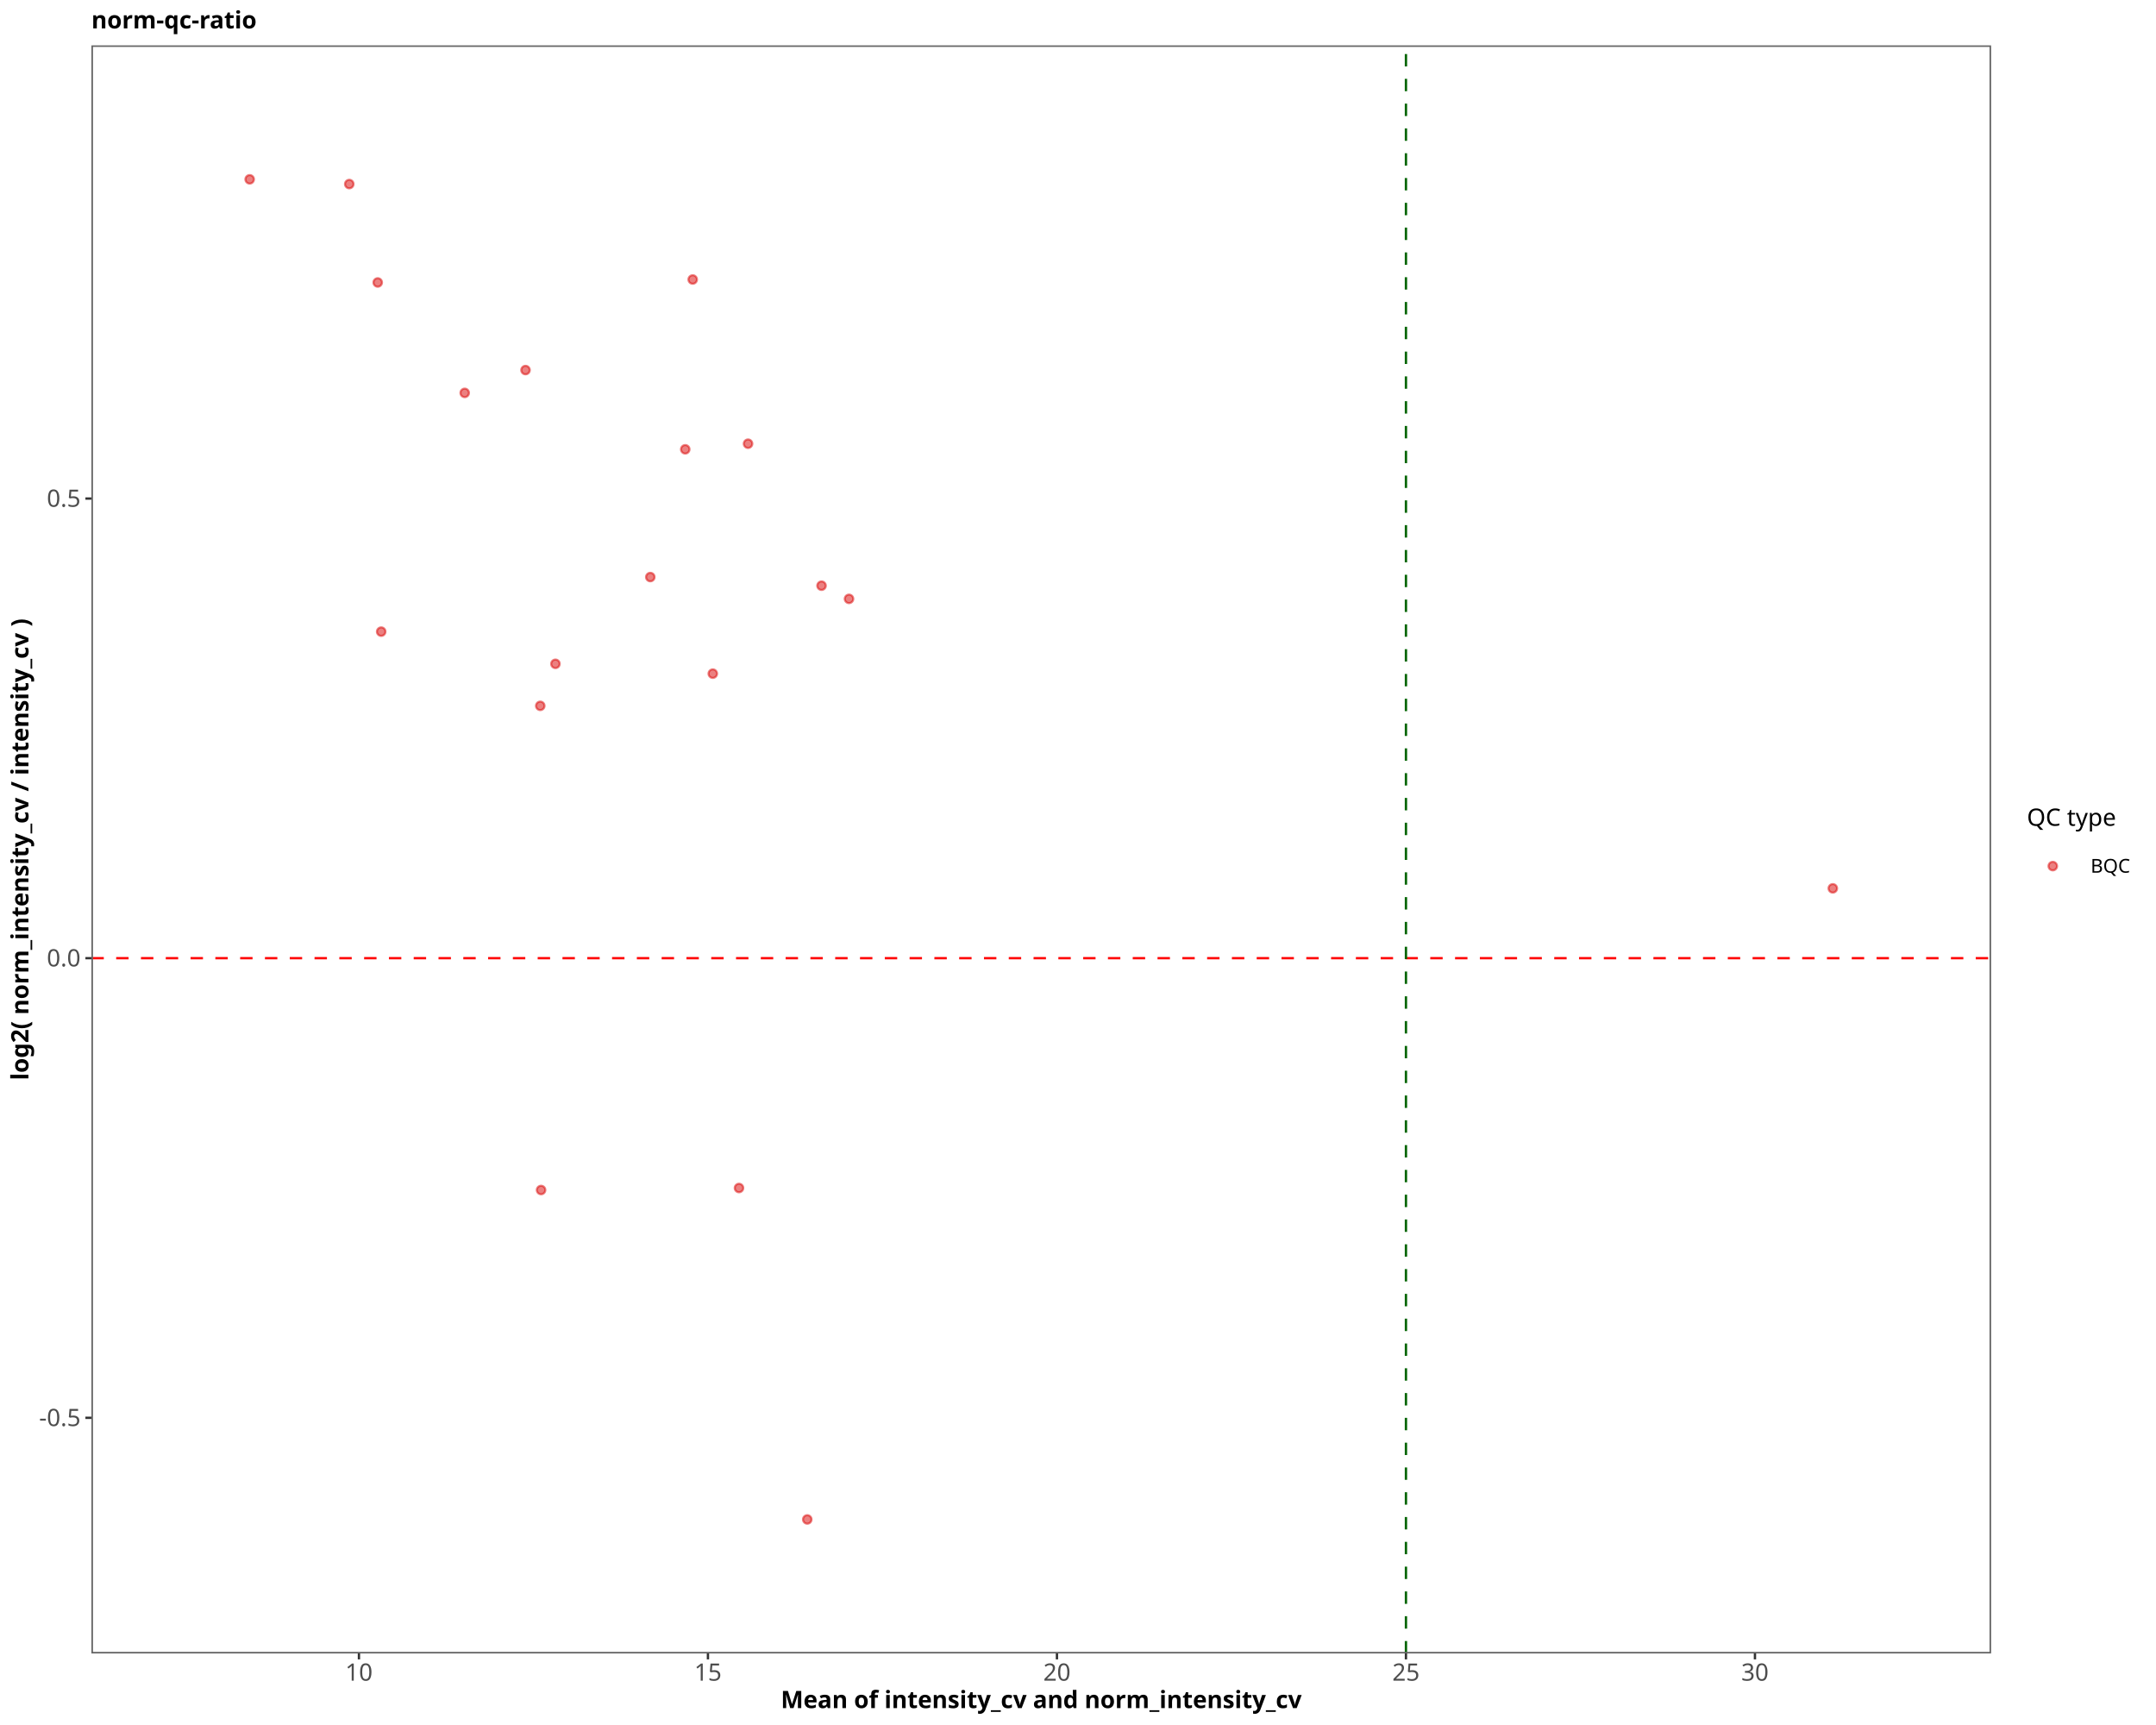
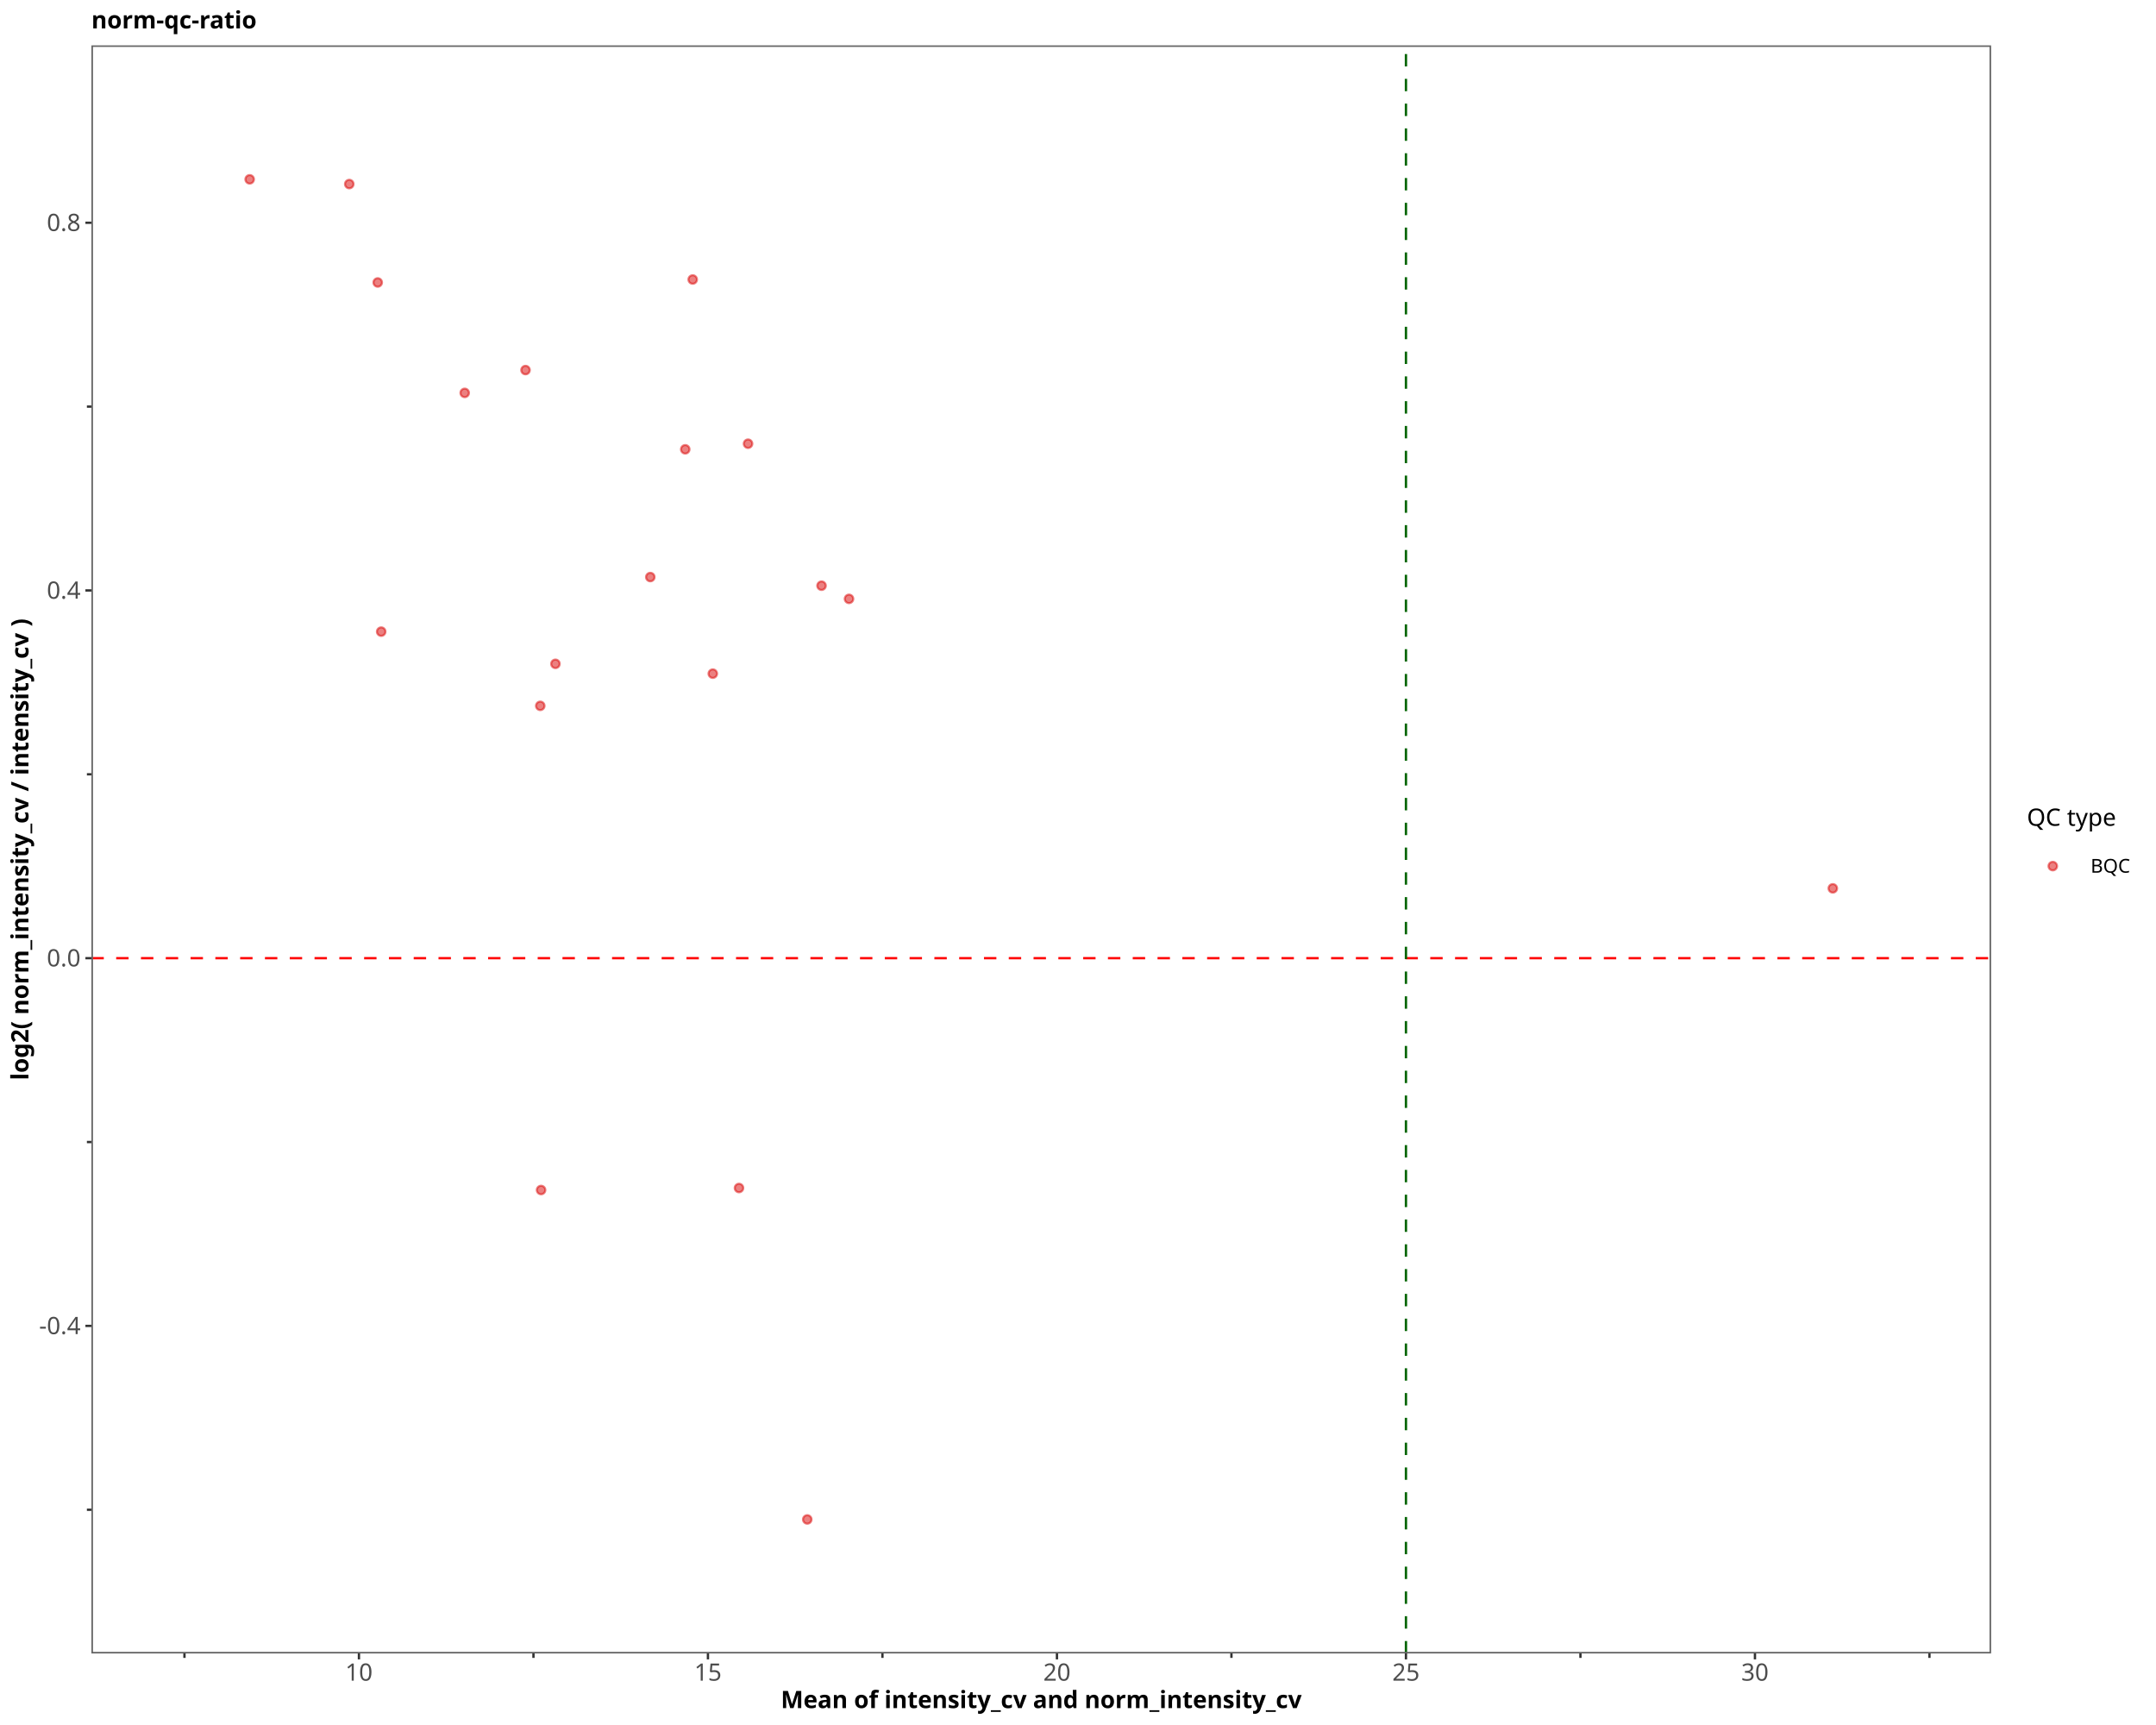
<svg xmlns="http://www.w3.org/2000/svg" class="svglite" data-engine-version="2.0" width="720.00pt" height="576.00pt" viewBox="0 0 720.00 576.00">
  <defs>
    <style type="text/css">
    .svglite line, .svglite polyline, .svglite polygon, .svglite path, .svglite rect, .svglite circle {
      fill: none;
      stroke: #000000;
      stroke-linecap: round;
      stroke-linejoin: round;
      stroke-miterlimit: 10.00;
    }
  </style>
  </defs>
  <rect width="100%" height="100%" style="stroke: none; fill: #FFFFFF;" />
  <defs>
    <clipPath id="cpMC4wMHw3MjAuMDB8MC4wMHw1NzYuMDA=">
      <rect x="0.00" y="0.00" width="720.00" height="576.00" />
    </clipPath>
  </defs>
  <g clip-path="url(#cpMC4wMHw3MjAuMDB8MC4wMHw1NzYuMDA=)">
    <rect x="-0" y="0.00" width="720.00" height="576.00" style="stroke-width: 0.78; stroke: #FFFFFF; fill: #FFFFFF;" />
  </g>
  <defs>
    <clipPath id="cpMzAuNTJ8NjY0Ljk0fDE1LjE0fDU1Mi4xMA==">
      <rect x="30.52" y="15.14" width="634.42" height="536.97" />
    </clipPath>
  </defs>
  <g clip-path="url(#cpMzAuNTJ8NjY0Ljk0fDE1LjE0fDU1Mi4xMA==)">
    <rect x="30.52" y="15.14" width="634.42" height="536.97" style="stroke-width: 0.78; stroke: none; fill: #FFFFFF;" />
-     <polyline points="30.52,550.16 664.94,550.16 " style="stroke-width: 0.001; stroke: #EBEBEB; stroke-linecap: butt;" />
-     <polyline points="30.52,396.68 664.94,396.68 " style="stroke-width: 0.001; stroke: #EBEBEB; stroke-linecap: butt;" />
-     <polyline points="30.52,243.21 664.94,243.21 " style="stroke-width: 0.001; stroke: #EBEBEB; stroke-linecap: butt;" />
-     <polyline points="30.52,89.73 664.94,89.73 " style="stroke-width: 0.001; stroke: #EBEBEB; stroke-linecap: butt;" />
+     <polyline points="30.52,504.12 664.94,504.12 " style="stroke-width: 0.001; stroke: #EBEBEB; stroke-linecap: butt;" />
+     <polyline points="30.52,381.34 664.94,381.34 " style="stroke-width: 0.001; stroke: #EBEBEB; stroke-linecap: butt;" />
+     <polyline points="30.52,258.55 664.94,258.55 " style="stroke-width: 0.001; stroke: #EBEBEB; stroke-linecap: butt;" />
+     <polyline points="30.52,135.77 664.94,135.77 " style="stroke-width: 0.001; stroke: #EBEBEB; stroke-linecap: butt;" />
    <polyline points="61.60,552.10 61.60,15.14 " style="stroke-width: 0.001; stroke: #EBEBEB; stroke-linecap: butt;" />
    <polyline points="178.15,552.10 178.15,15.14 " style="stroke-width: 0.001; stroke: #EBEBEB; stroke-linecap: butt;" />
    <polyline points="294.69,552.10 294.69,15.14 " style="stroke-width: 0.001; stroke: #EBEBEB; stroke-linecap: butt;" />
    <polyline points="411.24,552.10 411.24,15.14 " style="stroke-width: 0.001; stroke: #EBEBEB; stroke-linecap: butt;" />
    <polyline points="527.79,552.10 527.79,15.14 " style="stroke-width: 0.001; stroke: #EBEBEB; stroke-linecap: butt;" />
    <polyline points="644.34,552.10 644.34,15.14 " style="stroke-width: 0.001; stroke: #EBEBEB; stroke-linecap: butt;" />
-     <polyline points="30.52,473.42 664.94,473.42 " style="stroke-width: 0.002; stroke: #EBEBEB; stroke-linecap: butt;" />
+     <polyline points="30.52,442.73 664.94,442.73 " style="stroke-width: 0.002; stroke: #EBEBEB; stroke-linecap: butt;" />
    <polyline points="30.52,319.95 664.94,319.95 " style="stroke-width: 0.002; stroke: #EBEBEB; stroke-linecap: butt;" />
-     <polyline points="30.52,166.47 664.94,166.47 " style="stroke-width: 0.002; stroke: #EBEBEB; stroke-linecap: butt;" />
+     <polyline points="30.52,197.16 664.94,197.16 " style="stroke-width: 0.002; stroke: #EBEBEB; stroke-linecap: butt;" />
+     <polyline points="30.52,74.38 664.94,74.38 " style="stroke-width: 0.002; stroke: #EBEBEB; stroke-linecap: butt;" />
    <polyline points="119.87,552.10 119.87,15.14 " style="stroke-width: 0.002; stroke: #EBEBEB; stroke-linecap: butt;" />
    <polyline points="236.42,552.10 236.42,15.14 " style="stroke-width: 0.002; stroke: #EBEBEB; stroke-linecap: butt;" />
    <polyline points="352.97,552.10 352.97,15.14 " style="stroke-width: 0.002; stroke: #EBEBEB; stroke-linecap: butt;" />
    <polyline points="469.52,552.10 469.52,15.14 " style="stroke-width: 0.002; stroke: #EBEBEB; stroke-linecap: butt;" />
    <polyline points="586.07,552.10 586.07,15.14 " style="stroke-width: 0.002; stroke: #EBEBEB; stroke-linecap: butt;" />
    <line x1="30.52" y1="319.95" x2="664.94" y2="319.95" style="stroke-width: 0.78; stroke: #FF0000; stroke-dasharray: 4.14,4.14; stroke-linecap: butt;" />
    <circle cx="269.59" cy="507.36" r="1.42" style="stroke-width: 0.71; stroke: #DB0202; stroke-opacity: 0.50; fill: #DB0202; fill-opacity: 0.50;" />
    <circle cx="249.81" cy="148.16" r="1.42" style="stroke-width: 0.71; stroke: #DB0202; stroke-opacity: 0.50; fill: #DB0202; fill-opacity: 0.50;" />
    <circle cx="231.33" cy="93.33" r="1.42" style="stroke-width: 0.71; stroke: #DB0202; stroke-opacity: 0.50; fill: #DB0202; fill-opacity: 0.50;" />
    <circle cx="246.79" cy="396.69" r="1.42" style="stroke-width: 0.71; stroke: #DB0202; stroke-opacity: 0.50; fill: #DB0202; fill-opacity: 0.50;" />
    <circle cx="180.69" cy="397.36" r="1.42" style="stroke-width: 0.71; stroke: #DB0202; stroke-opacity: 0.50; fill: #DB0202; fill-opacity: 0.50;" />
    <circle cx="274.35" cy="195.57" r="1.42" style="stroke-width: 0.71; stroke: #DB0202; stroke-opacity: 0.50; fill: #DB0202; fill-opacity: 0.50;" />
    <circle cx="228.84" cy="150.03" r="1.42" style="stroke-width: 0.71; stroke: #DB0202; stroke-opacity: 0.50; fill: #DB0202; fill-opacity: 0.50;" />
    <circle cx="155.19" cy="131.19" r="1.42" style="stroke-width: 0.71; stroke: #DB0202; stroke-opacity: 0.50; fill: #DB0202; fill-opacity: 0.50;" />
    <circle cx="612.07" cy="296.63" r="1.42" style="stroke-width: 0.71; stroke: #DB0202; stroke-opacity: 0.50; fill: #DB0202; fill-opacity: 0.50;" />
    <circle cx="217.17" cy="192.69" r="1.42" style="stroke-width: 0.71; stroke: #DB0202; stroke-opacity: 0.50; fill: #DB0202; fill-opacity: 0.50;" />
    <circle cx="283.53" cy="199.97" r="1.42" style="stroke-width: 0.71; stroke: #DB0202; stroke-opacity: 0.50; fill: #DB0202; fill-opacity: 0.50;" />
    <circle cx="175.50" cy="123.57" r="1.42" style="stroke-width: 0.71; stroke: #DB0202; stroke-opacity: 0.50; fill: #DB0202; fill-opacity: 0.50;" />
    <circle cx="238.04" cy="224.94" r="1.42" style="stroke-width: 0.71; stroke: #DB0202; stroke-opacity: 0.50; fill: #DB0202; fill-opacity: 0.50;" />
    <circle cx="83.38" cy="59.88" r="1.42" style="stroke-width: 0.71; stroke: #DB0202; stroke-opacity: 0.50; fill: #DB0202; fill-opacity: 0.50;" />
    <circle cx="126.14" cy="94.32" r="1.42" style="stroke-width: 0.71; stroke: #DB0202; stroke-opacity: 0.50; fill: #DB0202; fill-opacity: 0.50;" />
    <circle cx="116.64" cy="61.46" r="1.42" style="stroke-width: 0.71; stroke: #DB0202; stroke-opacity: 0.50; fill: #DB0202; fill-opacity: 0.50;" />
    <circle cx="127.30" cy="210.91" r="1.42" style="stroke-width: 0.71; stroke: #DB0202; stroke-opacity: 0.50; fill: #DB0202; fill-opacity: 0.50;" />
    <circle cx="180.42" cy="235.69" r="1.42" style="stroke-width: 0.71; stroke: #DB0202; stroke-opacity: 0.50; fill: #DB0202; fill-opacity: 0.50;" />
    <circle cx="185.49" cy="221.66" r="1.42" style="stroke-width: 0.71; stroke: #DB0202; stroke-opacity: 0.50; fill: #DB0202; fill-opacity: 0.50;" />
    <line x1="469.52" y1="552.10" x2="469.52" y2="15.14" style="stroke-width: 0.78; stroke: #006400; stroke-dasharray: 4.14,4.14; stroke-linecap: butt;" />
    <rect x="30.52" y="15.14" width="634.42" height="536.97" style="stroke-width: 1.07; stroke: #666666;" />
  </g>
  <g clip-path="url(#cpMC4wMHw3MjAuMDB8MC4wMHw1NzYuMDA=)">
-     <text x="26.93" y="476.18" text-anchor="end" style="font-size: 8.00px; fill: #4D4D4D; font-family: sans;" textLength="13.79px" lengthAdjust="spacingAndGlyphs">-0.5</text>
+     <text x="26.93" y="445.48" text-anchor="end" style="font-size: 8.00px; fill: #4D4D4D; font-family: sans;" textLength="13.79px" lengthAdjust="spacingAndGlyphs">-0.4</text>
    <text x="26.93" y="322.70" text-anchor="end" style="font-size: 8.00px; fill: #4D4D4D; font-family: sans;" textLength="11.12px" lengthAdjust="spacingAndGlyphs">0.0</text>
-     <text x="26.93" y="169.22" text-anchor="end" style="font-size: 8.00px; fill: #4D4D4D; font-family: sans;" textLength="11.12px" lengthAdjust="spacingAndGlyphs">0.5</text>
-     <polyline points="28.52,473.42 30.52,473.42 " style="stroke-width: 0.78; stroke: #333333; stroke-linecap: butt;" />
+     <text x="26.93" y="199.92" text-anchor="end" style="font-size: 8.00px; fill: #4D4D4D; font-family: sans;" textLength="11.12px" lengthAdjust="spacingAndGlyphs">0.4</text>
+     <text x="26.93" y="77.13" text-anchor="end" style="font-size: 8.00px; fill: #4D4D4D; font-family: sans;" textLength="11.12px" lengthAdjust="spacingAndGlyphs">0.8</text>
+     <polyline points="28.52,442.73 30.52,442.73 " style="stroke-width: 0.78; stroke: #333333; stroke-linecap: butt;" />
    <polyline points="28.52,319.95 30.52,319.95 " style="stroke-width: 0.78; stroke: #333333; stroke-linecap: butt;" />
-     <polyline points="28.52,166.47 30.52,166.47 " style="stroke-width: 0.78; stroke: #333333; stroke-linecap: butt;" />
+     <polyline points="28.52,197.16 30.52,197.16 " style="stroke-width: 0.78; stroke: #333333; stroke-linecap: butt;" />
+     <polyline points="28.52,74.38 30.52,74.38 " style="stroke-width: 0.78; stroke: #333333; stroke-linecap: butt;" />
+     <polyline points="29.02,504.12 30.52,504.12 " style="stroke-width: 0.78; stroke: #333333; stroke-linecap: butt;" />
+     <polyline points="29.02,381.34 30.52,381.34 " style="stroke-width: 0.78; stroke: #333333; stroke-linecap: butt;" />
+     <polyline points="29.02,258.55 30.52,258.55 " style="stroke-width: 0.78; stroke: #333333; stroke-linecap: butt;" />
+     <polyline points="29.02,135.77 30.52,135.77 " style="stroke-width: 0.78; stroke: #333333; stroke-linecap: butt;" />
    <polyline points="119.87,554.10 119.87,552.10 " style="stroke-width: 0.78; stroke: #333333; stroke-linecap: butt;" />
    <polyline points="236.42,554.10 236.42,552.10 " style="stroke-width: 0.78; stroke: #333333; stroke-linecap: butt;" />
    <polyline points="352.97,554.10 352.97,552.10 " style="stroke-width: 0.78; stroke: #333333; stroke-linecap: butt;" />
    <polyline points="469.52,554.10 469.52,552.10 " style="stroke-width: 0.78; stroke: #333333; stroke-linecap: butt;" />
    <polyline points="586.07,554.10 586.07,552.10 " style="stroke-width: 0.78; stroke: #333333; stroke-linecap: butt;" />
+     <polyline points="61.60,553.60 61.60,552.10 " style="stroke-width: 0.78; stroke: #333333; stroke-linecap: butt;" />
+     <polyline points="178.15,553.60 178.15,552.10 " style="stroke-width: 0.78; stroke: #333333; stroke-linecap: butt;" />
+     <polyline points="294.69,553.60 294.69,552.10 " style="stroke-width: 0.78; stroke: #333333; stroke-linecap: butt;" />
+     <polyline points="411.24,553.60 411.24,552.10 " style="stroke-width: 0.78; stroke: #333333; stroke-linecap: butt;" />
+     <polyline points="527.79,553.60 527.79,552.10 " style="stroke-width: 0.78; stroke: #333333; stroke-linecap: butt;" />
+     <polyline points="644.34,553.60 644.34,552.10 " style="stroke-width: 0.78; stroke: #333333; stroke-linecap: butt;" />
    <text x="119.87" y="561.20" text-anchor="middle" style="font-size: 8.00px; fill: #4D4D4D; font-family: sans;" textLength="8.90px" lengthAdjust="spacingAndGlyphs">10</text>
    <text x="236.42" y="561.20" text-anchor="middle" style="font-size: 8.00px; fill: #4D4D4D; font-family: sans;" textLength="8.90px" lengthAdjust="spacingAndGlyphs">15</text>
    <text x="352.97" y="561.20" text-anchor="middle" style="font-size: 8.00px; fill: #4D4D4D; font-family: sans;" textLength="8.90px" lengthAdjust="spacingAndGlyphs">20</text>
    <text x="469.52" y="561.20" text-anchor="middle" style="font-size: 8.00px; fill: #4D4D4D; font-family: sans;" textLength="8.90px" lengthAdjust="spacingAndGlyphs">25</text>
    <text x="586.07" y="561.20" text-anchor="middle" style="font-size: 8.00px; fill: #4D4D4D; font-family: sans;" textLength="8.90px" lengthAdjust="spacingAndGlyphs">30</text>
    <text x="347.73" y="570.35" text-anchor="middle" style="font-size: 8.00px; font-weight: bold; font-family: sans;" textLength="155.22px" lengthAdjust="spacingAndGlyphs">Mean of intensity_cv and norm_intensity_cv</text>
    <text transform="translate(9.49,283.62) rotate(-90)" text-anchor="middle" style="font-size: 8.00px; font-weight: bold; font-family: sans;" textLength="137.86px" lengthAdjust="spacingAndGlyphs">log2( norm_intensity_cv / intensity_cv )</text>
    <rect x="672.91" y="265.42" width="43.11" height="36.40" style="stroke-width: 0.78; stroke: none; fill: #FFFFFF;" />
    <text x="676.89" y="275.74" style="font-size: 8.00px; font-family: sans;" textLength="29.35px" lengthAdjust="spacingAndGlyphs">QC type</text>
    <rect x="676.89" y="280.56" width="17.28" height="17.28" style="stroke-width: 0.78; stroke: none; fill: #FFFFFF;" />
    <circle cx="685.53" cy="289.20" r="1.42" style="stroke-width: 0.71; stroke: #DB0202; stroke-opacity: 0.50; fill: #DB0202; fill-opacity: 0.50;" />
    <text x="698.16" y="291.40" style="font-size: 6.40px; font-family: sans;" textLength="13.87px" lengthAdjust="spacingAndGlyphs">BQC</text>
    <text x="30.52" y="9.49" style="font-size: 8.00px; font-weight: bold; font-family: sans;" textLength="47.57px" lengthAdjust="spacingAndGlyphs">norm-qc-ratio</text>
  </g>
</svg>
